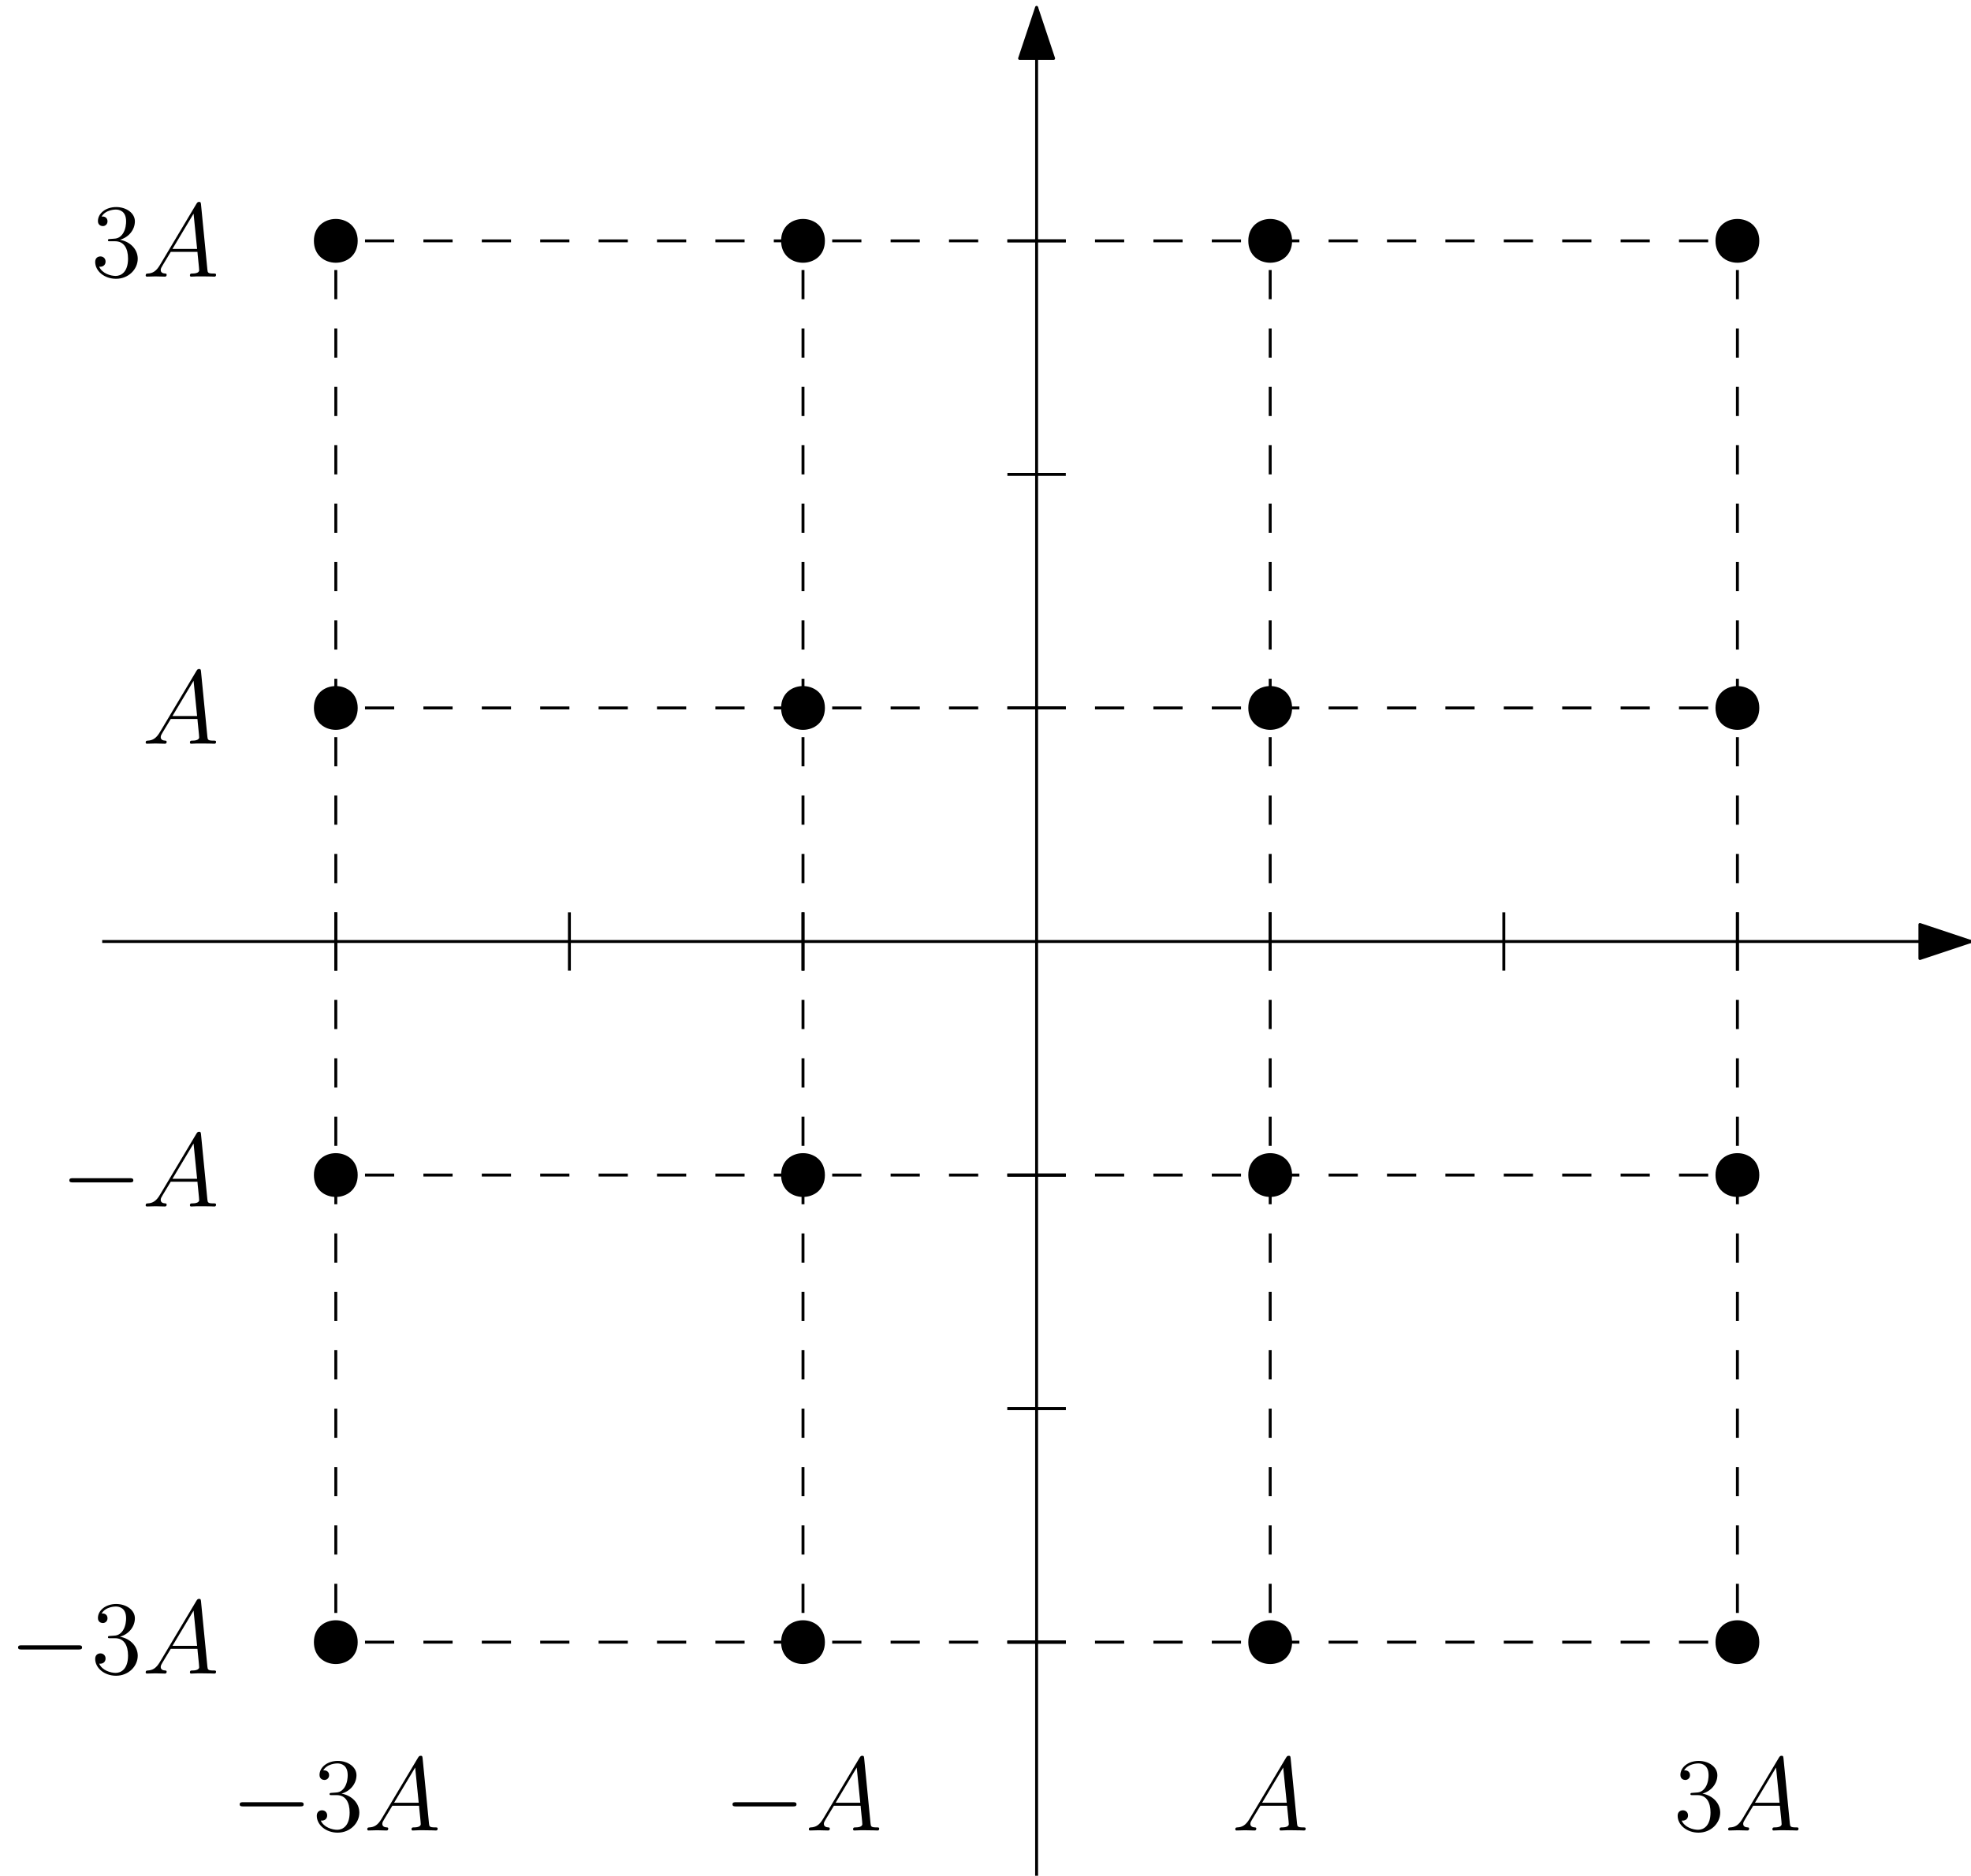
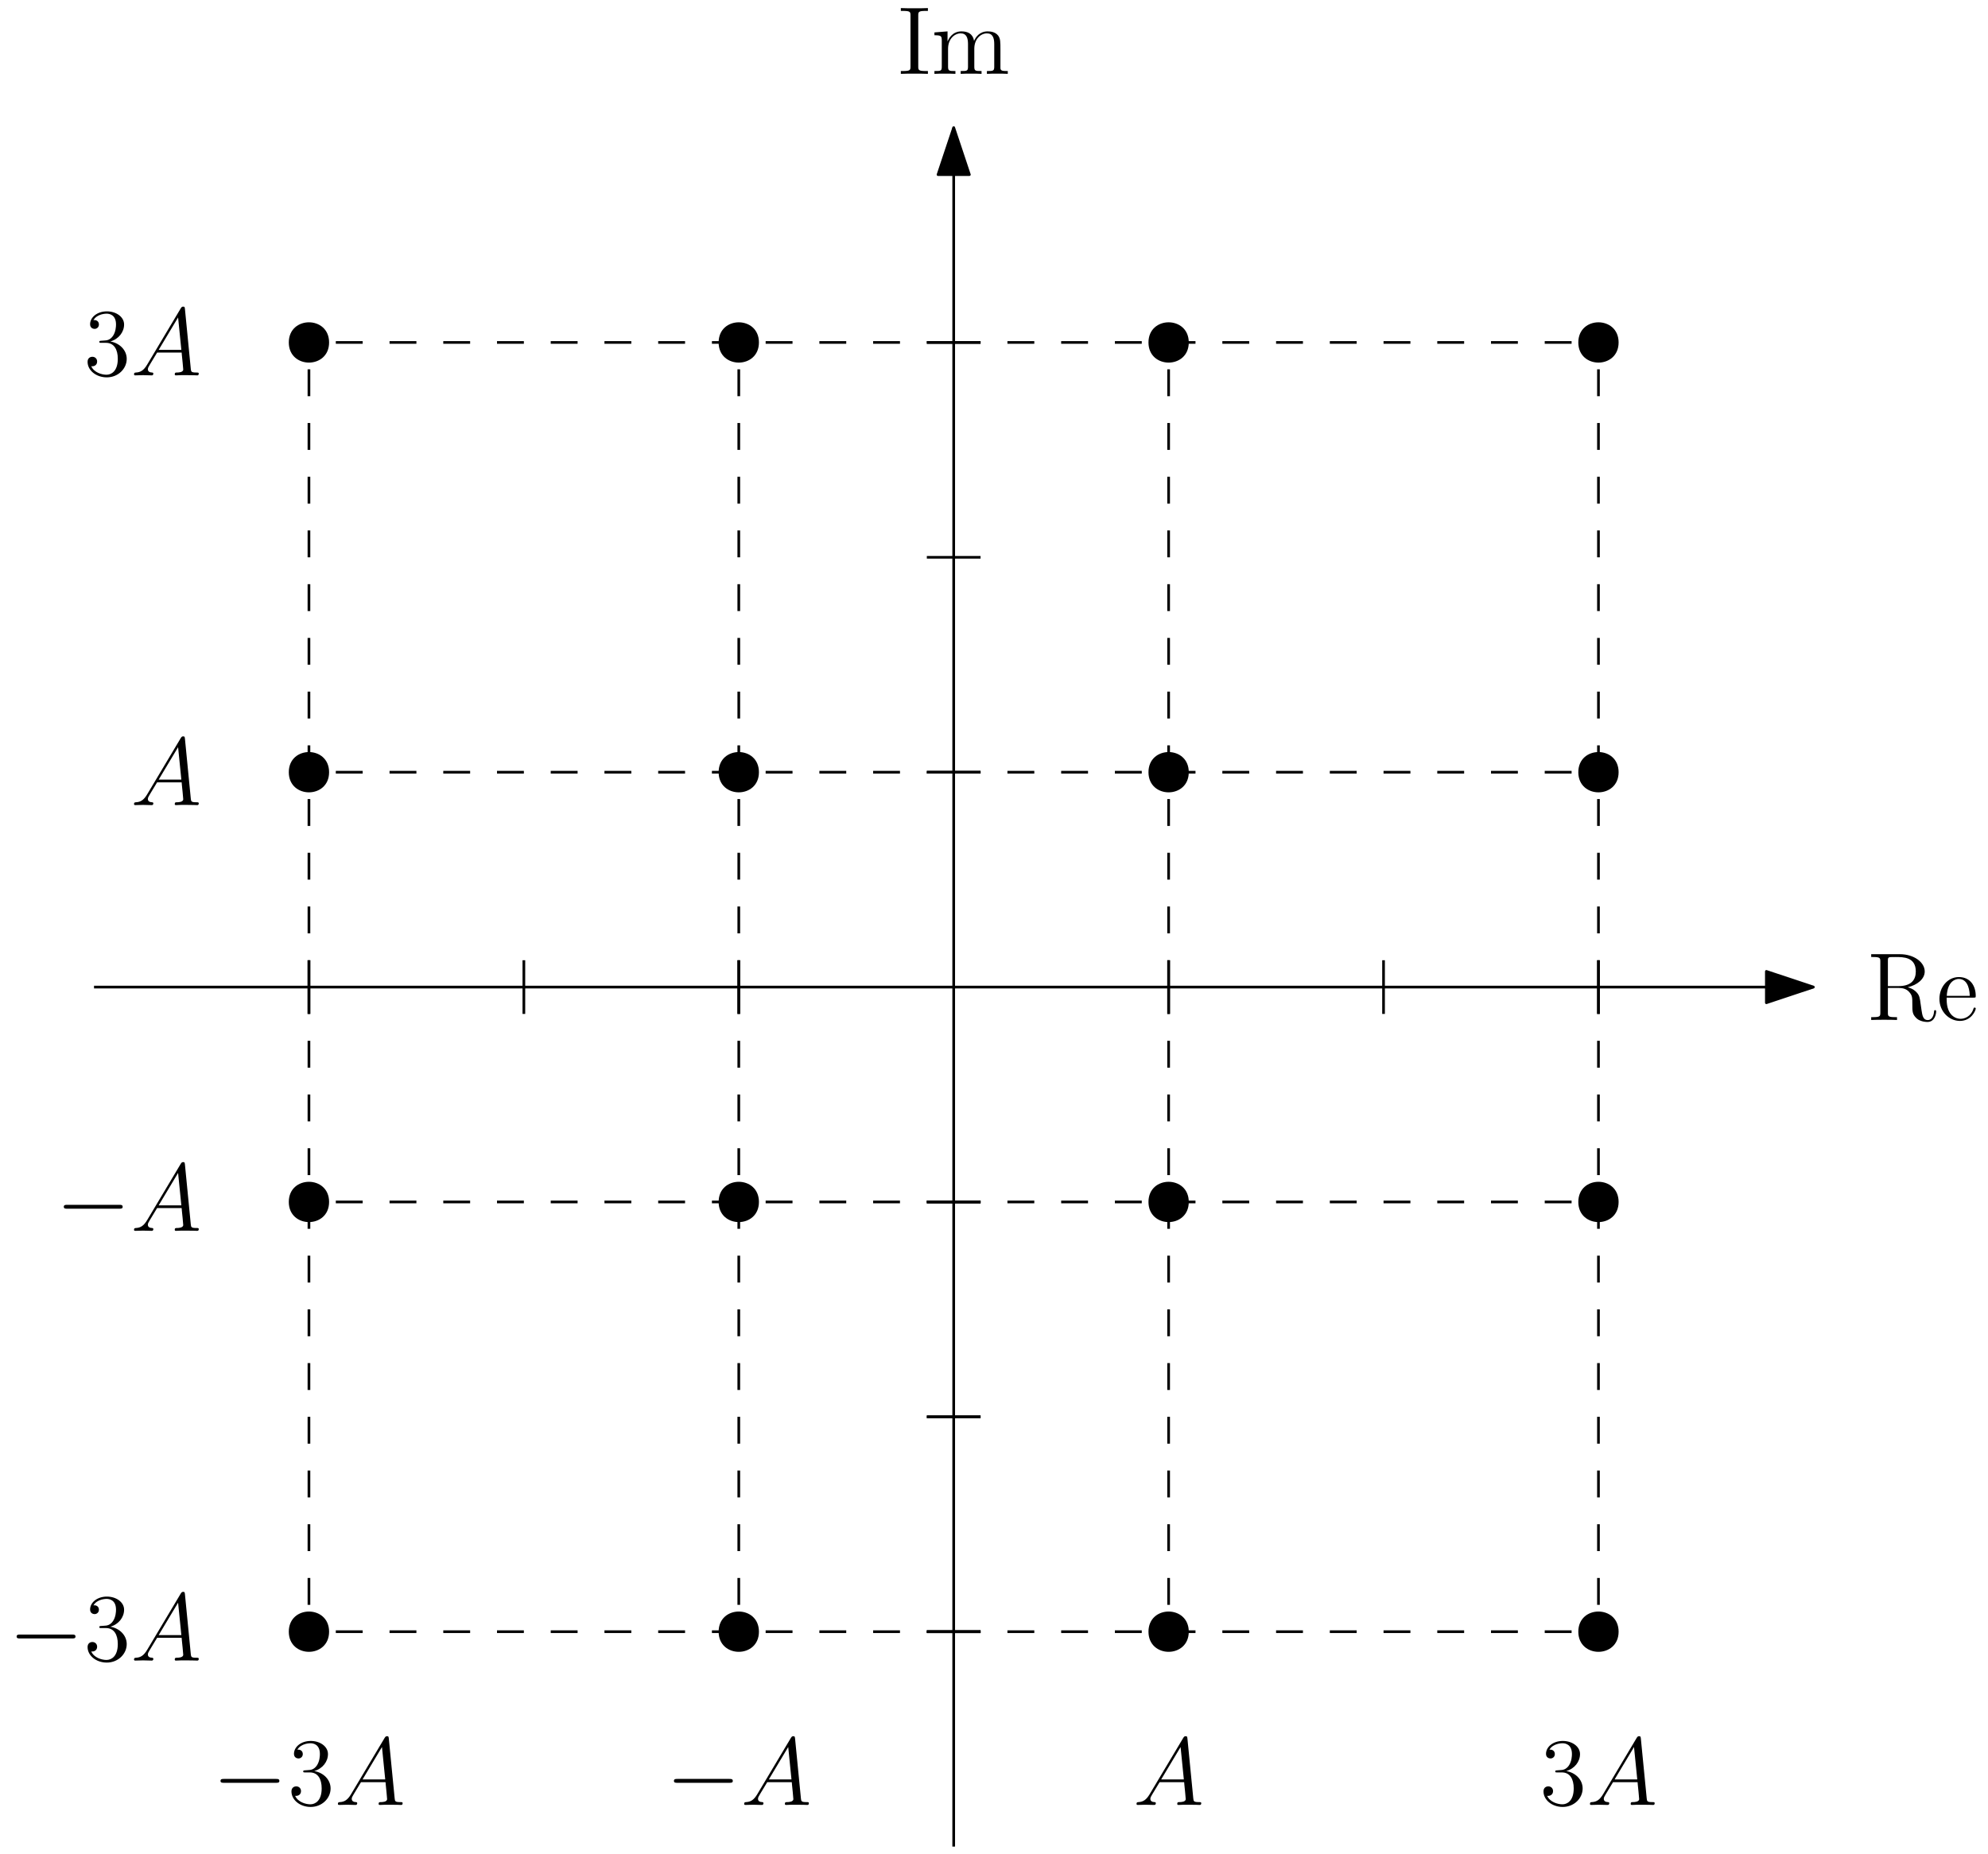
- <svg xmlns="http://www.w3.org/2000/svg" xmlns:xlink="http://www.w3.org/1999/xlink" width="270" height="257" viewBox="0 0 270 257">
+ <svg xmlns="http://www.w3.org/2000/svg" xmlns:xlink="http://www.w3.org/1999/xlink" width="296" height="276" viewBox="0 0 296 276">
  <defs>
    <g>
      <g id="glyph-0-0">
</g>
      <g id="glyph-0-1">
        <path d="M 9.453 -3.297 C 9.703 -3.297 9.953 -3.297 9.953 -3.578 C 9.953 -3.875 9.703 -3.875 9.453 -3.875 L 1.688 -3.875 C 1.453 -3.875 1.188 -3.875 1.188 -3.578 C 1.188 -3.297 1.453 -3.297 1.688 -3.297 Z M 9.453 -3.297 " />
      </g>
      <g id="glyph-1-0">
</g>
      <g id="glyph-1-1">
        <path d="M 2.641 -5.156 C 2.391 -5.141 2.344 -5.125 2.344 -4.984 C 2.344 -4.844 2.406 -4.844 2.672 -4.844 L 3.328 -4.844 C 4.547 -4.844 5.094 -3.844 5.094 -2.469 C 5.094 -0.594 4.109 -0.094 3.406 -0.094 C 2.719 -0.094 1.547 -0.422 1.141 -1.359 C 1.594 -1.297 2.016 -1.547 2.016 -2.062 C 2.016 -2.484 1.703 -2.766 1.312 -2.766 C 0.969 -2.766 0.594 -2.562 0.594 -2.016 C 0.594 -0.75 1.859 0.297 3.453 0.297 C 5.156 0.297 6.422 -1 6.422 -2.453 C 6.422 -3.766 5.359 -4.812 3.984 -5.047 C 5.234 -5.406 6.031 -6.453 6.031 -7.578 C 6.031 -8.703 4.859 -9.531 3.469 -9.531 C 2.031 -9.531 0.969 -8.656 0.969 -7.609 C 0.969 -7.047 1.422 -6.922 1.641 -6.922 C 1.938 -6.922 2.281 -7.141 2.281 -7.578 C 2.281 -8.031 1.938 -8.234 1.625 -8.234 C 1.531 -8.234 1.5 -8.234 1.469 -8.219 C 2.016 -9.188 3.359 -9.188 3.422 -9.188 C 3.906 -9.188 4.828 -8.984 4.828 -7.578 C 4.828 -7.297 4.797 -6.5 4.375 -5.875 C 3.938 -5.25 3.453 -5.203 3.062 -5.188 Z M 2.641 -5.156 " />
      </g>
      <g id="glyph-2-0">
</g>
      <g id="glyph-2-1">
        <path d="M 2.438 -1.594 C 1.938 -0.75 1.453 -0.453 0.766 -0.422 C 0.609 -0.406 0.484 -0.406 0.484 -0.141 C 0.484 -0.062 0.562 0 0.656 0 C 0.922 0 1.562 -0.031 1.828 -0.031 C 2.234 -0.031 2.703 0 3.094 0 C 3.188 0 3.359 0 3.359 -0.266 C 3.359 -0.406 3.234 -0.422 3.156 -0.422 C 2.828 -0.438 2.547 -0.562 2.547 -0.906 C 2.547 -1.109 2.641 -1.266 2.828 -1.578 L 3.922 -3.391 L 7.578 -3.391 C 7.594 -3.25 7.594 -3.141 7.609 -3.016 C 7.641 -2.641 7.812 -1.141 7.812 -0.875 C 7.812 -0.438 7.078 -0.422 6.859 -0.422 C 6.703 -0.422 6.547 -0.422 6.547 -0.156 C 6.547 0 6.672 0 6.75 0 C 7 0 7.281 -0.031 7.531 -0.031 L 8.344 -0.031 C 9.219 -0.031 9.859 0 9.875 0 C 9.969 0 10.125 0 10.125 -0.266 C 10.125 -0.422 10 -0.422 9.781 -0.422 C 9 -0.422 8.984 -0.547 8.938 -0.969 L 8.062 -9.922 C 8.031 -10.219 7.969 -10.234 7.812 -10.234 C 7.672 -10.234 7.594 -10.219 7.453 -10 Z M 4.156 -3.797 L 7.047 -8.625 L 7.531 -3.797 Z M 4.156 -3.797 " />
      </g>
      <g id="glyph-3-0">
</g>
      <g id="glyph-3-1">
        <path d="M 2.438 -1.594 C 1.938 -0.75 1.453 -0.453 0.766 -0.422 C 0.609 -0.406 0.484 -0.406 0.484 -0.141 C 0.484 -0.062 0.562 0 0.656 0 C 0.922 0 1.562 -0.031 1.828 -0.031 C 2.234 -0.031 2.703 0 3.094 0 C 3.188 0 3.359 0 3.359 -0.266 C 3.359 -0.406 3.234 -0.422 3.156 -0.422 C 2.828 -0.438 2.547 -0.562 2.547 -0.906 C 2.547 -1.109 2.641 -1.266 2.828 -1.578 L 3.922 -3.391 L 7.578 -3.391 C 7.594 -3.25 7.594 -3.141 7.609 -3.016 C 7.641 -2.641 7.812 -1.141 7.812 -0.875 C 7.812 -0.438 7.078 -0.422 6.859 -0.422 C 6.703 -0.422 6.547 -0.422 6.547 -0.156 C 6.547 0 6.672 0 6.75 0 C 7 0 7.281 -0.031 7.531 -0.031 L 8.344 -0.031 C 9.219 -0.031 9.859 0 9.875 0 C 9.969 0 10.125 0 10.125 -0.266 C 10.125 -0.422 10 -0.422 9.781 -0.422 C 9 -0.422 8.984 -0.547 8.938 -0.969 L 8.062 -9.922 C 8.031 -10.219 7.969 -10.234 7.812 -10.234 C 7.672 -10.234 7.594 -10.219 7.453 -10 Z M 4.156 -3.797 L 7.047 -8.625 L 7.531 -3.797 Z M 4.156 -3.797 " />
      </g>
      <g id="glyph-4-0">
</g>
      <g id="glyph-4-1">
        <path d="M 2.438 -1.594 C 1.938 -0.75 1.453 -0.453 0.766 -0.422 C 0.609 -0.406 0.484 -0.406 0.484 -0.141 C 0.484 -0.062 0.562 0 0.656 0 C 0.922 0 1.562 -0.031 1.828 -0.031 C 2.234 -0.031 2.703 0 3.094 0 C 3.188 0 3.359 0 3.359 -0.266 C 3.359 -0.406 3.234 -0.422 3.156 -0.422 C 2.828 -0.438 2.547 -0.562 2.547 -0.906 C 2.547 -1.109 2.641 -1.266 2.828 -1.578 L 3.922 -3.391 L 7.578 -3.391 C 7.594 -3.25 7.594 -3.141 7.609 -3.016 C 7.641 -2.641 7.812 -1.141 7.812 -0.875 C 7.812 -0.438 7.078 -0.422 6.859 -0.422 C 6.703 -0.422 6.547 -0.422 6.547 -0.156 C 6.547 0 6.672 0 6.75 0 C 7 0 7.281 -0.031 7.531 -0.031 L 8.344 -0.031 C 9.219 -0.031 9.859 0 9.875 0 C 9.969 0 10.125 0 10.125 -0.266 C 10.125 -0.422 10 -0.422 9.781 -0.422 C 9 -0.422 8.984 -0.547 8.938 -0.969 L 8.062 -9.922 C 8.031 -10.219 7.969 -10.234 7.812 -10.234 C 7.672 -10.234 7.594 -10.219 7.453 -10 Z M 4.156 -3.797 L 7.047 -8.625 L 7.531 -3.797 Z M 4.156 -3.797 " />
      </g>
      <g id="glyph-5-0">
</g>
      <g id="glyph-5-1">
        <path d="M 2.641 -5.156 C 2.391 -5.141 2.344 -5.125 2.344 -4.984 C 2.344 -4.844 2.406 -4.844 2.672 -4.844 L 3.328 -4.844 C 4.547 -4.844 5.094 -3.844 5.094 -2.469 C 5.094 -0.594 4.109 -0.094 3.406 -0.094 C 2.719 -0.094 1.547 -0.422 1.141 -1.359 C 1.594 -1.297 2.016 -1.547 2.016 -2.062 C 2.016 -2.484 1.703 -2.766 1.312 -2.766 C 0.969 -2.766 0.594 -2.562 0.594 -2.016 C 0.594 -0.75 1.859 0.297 3.453 0.297 C 5.156 0.297 6.422 -1 6.422 -2.453 C 6.422 -3.766 5.359 -4.812 3.984 -5.047 C 5.234 -5.406 6.031 -6.453 6.031 -7.578 C 6.031 -8.703 4.859 -9.531 3.469 -9.531 C 2.031 -9.531 0.969 -8.656 0.969 -7.609 C 0.969 -7.047 1.422 -6.922 1.641 -6.922 C 1.938 -6.922 2.281 -7.141 2.281 -7.578 C 2.281 -8.031 1.938 -8.234 1.625 -8.234 C 1.531 -8.234 1.5 -8.234 1.469 -8.219 C 2.016 -9.188 3.359 -9.188 3.422 -9.188 C 3.906 -9.188 4.828 -8.984 4.828 -7.578 C 4.828 -7.297 4.797 -6.5 4.375 -5.875 C 3.938 -5.25 3.453 -5.203 3.062 -5.188 Z M 2.641 -5.156 " />
      </g>
+       <g id="glyph-5-2">
+         <path d="M 6.047 -4.875 C 7.469 -5.203 8.578 -6.109 8.578 -7.219 C 8.578 -8.609 6.953 -9.797 4.891 -9.797 L 0.609 -9.797 L 0.609 -9.375 L 0.891 -9.375 C 1.922 -9.375 1.969 -9.234 1.969 -8.703 L 1.969 -1.094 C 1.969 -0.562 1.922 -0.422 0.891 -0.422 L 0.609 -0.422 L 0.609 0 C 0.938 -0.031 2.109 -0.031 2.531 -0.031 C 2.938 -0.031 4.125 -0.031 4.453 0 L 4.453 -0.422 L 4.172 -0.422 C 3.141 -0.422 3.094 -0.562 3.094 -1.094 L 3.094 -4.766 L 4.766 -4.766 C 5.328 -4.766 5.859 -4.609 6.234 -4.203 C 6.734 -3.656 6.734 -3.359 6.734 -2.359 C 6.734 -1.234 6.734 -0.859 7.359 -0.25 C 7.578 -0.031 8.172 0.297 8.984 0.297 C 10.094 0.297 10.281 -0.953 10.281 -1.25 C 10.281 -1.328 10.281 -1.469 10.125 -1.469 C 9.984 -1.469 9.984 -1.375 9.969 -1.234 C 9.891 -0.375 9.484 0.016 9.016 0.016 C 8.359 0.016 8.219 -0.656 8.109 -1.422 C 8.094 -1.516 8 -2.141 7.953 -2.5 C 7.859 -3.219 7.797 -3.672 7.375 -4.109 C 7.219 -4.281 6.844 -4.656 6.047 -4.875 Z M 4.703 -5.047 L 3.094 -5.047 L 3.094 -8.812 C 3.094 -9.141 3.094 -9.312 3.406 -9.359 C 3.531 -9.375 3.953 -9.375 4.25 -9.375 C 5.406 -9.375 7.25 -9.375 7.25 -7.219 C 7.25 -5.969 6.562 -5.047 4.703 -5.047 Z M 4.703 -5.047 " />
+       </g>
+       <g id="glyph-5-3">
+         <path d="M 5.5 -3.328 C 5.812 -3.328 5.844 -3.328 5.844 -3.594 C 5.844 -5.047 5.062 -6.391 3.328 -6.391 C 1.688 -6.391 0.438 -4.922 0.438 -3.141 C 0.438 -1.25 1.891 0.141 3.484 0.141 C 5.188 0.141 5.844 -1.406 5.844 -1.703 C 5.844 -1.797 5.766 -1.844 5.688 -1.844 C 5.562 -1.844 5.531 -1.781 5.516 -1.703 C 5.141 -0.5 4.172 -0.172 3.578 -0.172 C 2.969 -0.172 1.516 -0.578 1.516 -3.062 L 1.516 -3.328 Z M 1.531 -3.594 C 1.656 -5.859 2.906 -6.109 3.312 -6.109 C 4.844 -6.109 4.938 -4.094 4.953 -3.594 Z M 1.531 -3.594 " />
+       </g>
+       <g id="glyph-5-4">
+         <path d="M 3.109 -8.703 C 3.109 -9.234 3.156 -9.375 4.234 -9.375 L 4.547 -9.375 L 4.547 -9.797 C 4.203 -9.766 2.969 -9.766 2.531 -9.766 C 2.109 -9.766 0.859 -9.766 0.516 -9.797 L 0.516 -9.375 L 0.828 -9.375 C 1.906 -9.375 1.953 -9.234 1.953 -8.703 L 1.953 -1.094 C 1.953 -0.562 1.906 -0.422 0.828 -0.422 L 0.516 -0.422 L 0.516 0 C 0.859 -0.031 2.094 -0.031 2.531 -0.031 C 2.953 -0.031 4.203 -0.031 4.547 0 L 4.547 -0.422 L 4.234 -0.422 C 3.156 -0.422 3.109 -0.562 3.109 -1.094 Z M 3.109 -8.703 " />
+       </g>
+       <g id="glyph-5-5">
+         <path d="M 10.281 -3.484 C 10.281 -4.812 10.281 -5.219 9.953 -5.688 C 9.531 -6.234 8.859 -6.328 8.375 -6.328 C 7.188 -6.328 6.578 -5.469 6.359 -4.906 C 6.156 -6.016 5.375 -6.328 4.469 -6.328 C 3.078 -6.328 2.531 -5.141 2.422 -4.844 L 2.406 -4.844 L 2.406 -6.328 L 0.453 -6.172 L 0.453 -5.75 C 1.438 -5.75 1.547 -5.656 1.547 -4.953 L 1.547 -1.062 C 1.547 -0.422 1.391 -0.422 0.453 -0.422 L 0.453 0 C 0.828 -0.031 1.609 -0.031 2.016 -0.031 C 2.422 -0.031 3.203 -0.031 3.578 0 L 3.578 -0.422 C 2.656 -0.422 2.484 -0.422 2.484 -1.062 L 2.484 -3.734 C 2.484 -5.234 3.469 -6.031 4.359 -6.031 C 5.25 -6.031 5.453 -5.312 5.453 -4.438 L 5.453 -1.062 C 5.453 -0.422 5.297 -0.422 4.359 -0.422 L 4.359 0 C 4.734 -0.031 5.516 -0.031 5.906 -0.031 C 6.328 -0.031 7.094 -0.031 7.469 0 L 7.469 -0.422 C 6.562 -0.422 6.391 -0.422 6.391 -1.062 L 6.391 -3.734 C 6.391 -5.234 7.375 -6.031 8.266 -6.031 C 9.156 -6.031 9.359 -5.312 9.359 -4.438 L 9.359 -1.062 C 9.359 -0.422 9.188 -0.422 8.266 -0.422 L 8.266 0 C 8.641 -0.031 9.406 -0.031 9.812 -0.031 C 10.234 -0.031 11 -0.031 11.375 0 L 11.375 -0.422 C 10.656 -0.422 10.297 -0.422 10.281 -0.844 Z M 10.281 -3.484 " />
+       </g>
      <g id="glyph-6-0">
</g>
      <g id="glyph-6-1">
        <path d="M 2.438 -1.594 C 1.938 -0.75 1.453 -0.453 0.766 -0.422 C 0.609 -0.406 0.484 -0.406 0.484 -0.141 C 0.484 -0.062 0.562 0 0.656 0 C 0.922 0 1.562 -0.031 1.828 -0.031 C 2.234 -0.031 2.703 0 3.094 0 C 3.188 0 3.359 0 3.359 -0.266 C 3.359 -0.406 3.234 -0.422 3.156 -0.422 C 2.828 -0.438 2.547 -0.562 2.547 -0.906 C 2.547 -1.109 2.641 -1.266 2.828 -1.578 L 3.922 -3.391 L 7.578 -3.391 C 7.594 -3.25 7.594 -3.141 7.609 -3.016 C 7.641 -2.641 7.812 -1.141 7.812 -0.875 C 7.812 -0.438 7.078 -0.422 6.859 -0.422 C 6.703 -0.422 6.547 -0.422 6.547 -0.156 C 6.547 0 6.672 0 6.75 0 C 7 0 7.281 -0.031 7.531 -0.031 L 8.344 -0.031 C 9.219 -0.031 9.859 0 9.875 0 C 9.969 0 10.125 0 10.125 -0.266 C 10.125 -0.422 10 -0.422 9.781 -0.422 C 9 -0.422 8.984 -0.547 8.938 -0.969 L 8.062 -9.922 C 8.031 -10.219 7.969 -10.234 7.812 -10.234 C 7.672 -10.234 7.594 -10.219 7.453 -10 Z M 4.156 -3.797 L 7.047 -8.625 L 7.531 -3.797 Z M 4.156 -3.797 " />
      </g>
    </g>
  </defs>
-   <path fill="none" stroke-width="0.4" stroke-linecap="butt" stroke-linejoin="round" stroke="rgb(0%, 0%, 0%)" stroke-opacity="1" stroke-miterlimit="10" d="M 256 447.996 L 256 703.996 " transform="matrix(1, 0, 0, -1, -114, 705)" />
-   <path fill-rule="evenodd" fill="rgb(0%, 0%, 0%)" fill-opacity="1" stroke-width="0.4" stroke-linecap="butt" stroke-linejoin="round" stroke="rgb(0%, 0%, 0%)" stroke-opacity="1" stroke-miterlimit="10" d="M 256 703.996 L 253.668 696.996 L 258.332 696.996 Z M 256 703.996 " transform="matrix(1, 0, 0, -1, -114, 705)" />
-   <path fill="none" stroke-width="0.4" stroke-linecap="butt" stroke-linejoin="round" stroke="rgb(0%, 0%, 0%)" stroke-opacity="1" stroke-miterlimit="10" d="M 128 576 L 384 576 " transform="matrix(1, 0, 0, -1, -114, 705)" />
-   <path fill-rule="evenodd" fill="rgb(0%, 0%, 0%)" fill-opacity="1" stroke-width="0.4" stroke-linecap="butt" stroke-linejoin="round" stroke="rgb(0%, 0%, 0%)" stroke-opacity="1" stroke-miterlimit="10" d="M 384 576 L 377 578.332 L 377 573.668 Z M 384 576 " transform="matrix(1, 0, 0, -1, -114, 705)" />
-   <path fill-rule="evenodd" fill="rgb(0%, 0%, 0%)" fill-opacity="1" d="M 177 97 C 177 93 171 93 171 97 C 171 101 177 101 177 97 Z M 177 97 " />
-   <path fill-rule="evenodd" fill="rgb(0%, 0%, 0%)" fill-opacity="1" d="M 241 97 C 241 93 235 93 235 97 C 235 101 241 101 241 97 Z M 241 97 " />
-   <path fill-rule="evenodd" fill="rgb(0%, 0%, 0%)" fill-opacity="1" d="M 241 33 C 241 29 235 29 235 33 C 235 37 241 37 241 33 Z M 241 33 " />
-   <path fill-rule="evenodd" fill="rgb(0%, 0%, 0%)" fill-opacity="1" d="M 177 33 C 177 29 171 29 171 33 C 171 37 177 37 177 33 Z M 177 33 " />
-   <path fill-rule="evenodd" fill="rgb(0%, 0%, 0%)" fill-opacity="1" d="M 113 33 C 113 29 107 29 107 33 C 107 37 113 37 113 33 Z M 113 33 " />
-   <path fill-rule="evenodd" fill="rgb(0%, 0%, 0%)" fill-opacity="1" d="M 49 33 C 49 29 43 29 43 33 C 43 37 49 37 49 33 Z M 49 33 " />
-   <path fill-rule="evenodd" fill="rgb(0%, 0%, 0%)" fill-opacity="1" d="M 113 97 C 113 93 107 93 107 97 C 107 101 113 101 113 97 Z M 113 97 " />
-   <path fill-rule="evenodd" fill="rgb(0%, 0%, 0%)" fill-opacity="1" d="M 49 97 C 49 93 43 93 43 97 C 43 101 49 101 49 97 Z M 49 97 " />
-   <path fill="none" stroke-width="0.4" stroke-linecap="butt" stroke-linejoin="round" stroke="rgb(0%, 0%, 0%)" stroke-opacity="1" stroke-miterlimit="10" d="M 252 672 L 260 672 " transform="matrix(1, 0, 0, -1, -114, 705)" />
-   <path fill="none" stroke-width="0.4" stroke-linecap="butt" stroke-linejoin="round" stroke="rgb(0%, 0%, 0%)" stroke-opacity="1" stroke-miterlimit="10" d="M 252 640 L 260 640 " transform="matrix(1, 0, 0, -1, -114, 705)" />
-   <path fill="none" stroke-width="0.4" stroke-linecap="butt" stroke-linejoin="round" stroke="rgb(0%, 0%, 0%)" stroke-opacity="1" stroke-miterlimit="10" d="M 252 608 L 260 608 " transform="matrix(1, 0, 0, -1, -114, 705)" />
-   <path fill="none" stroke-width="0.4" stroke-linecap="butt" stroke-linejoin="round" stroke="rgb(0%, 0%, 0%)" stroke-opacity="1" stroke-miterlimit="10" d="M 252 544 L 260 544 " transform="matrix(1, 0, 0, -1, -114, 705)" />
-   <path fill="none" stroke-width="0.4" stroke-linecap="butt" stroke-linejoin="round" stroke="rgb(0%, 0%, 0%)" stroke-opacity="1" stroke-miterlimit="10" d="M 252 512 L 260 512 " transform="matrix(1, 0, 0, -1, -114, 705)" />
-   <path fill="none" stroke-width="0.4" stroke-linecap="butt" stroke-linejoin="round" stroke="rgb(0%, 0%, 0%)" stroke-opacity="1" stroke-miterlimit="10" d="M 252 480 L 260 480 " transform="matrix(1, 0, 0, -1, -114, 705)" />
-   <path fill="none" stroke-width="0.4" stroke-linecap="butt" stroke-linejoin="round" stroke="rgb(0%, 0%, 0%)" stroke-opacity="1" stroke-miterlimit="10" d="M 288 580 L 288 572 " transform="matrix(1, 0, 0, -1, -114, 705)" />
-   <path fill="none" stroke-width="0.4" stroke-linecap="butt" stroke-linejoin="round" stroke="rgb(0%, 0%, 0%)" stroke-opacity="1" stroke-miterlimit="10" d="M 320 580 L 320 572 " transform="matrix(1, 0, 0, -1, -114, 705)" />
-   <path fill="none" stroke-width="0.4" stroke-linecap="butt" stroke-linejoin="round" stroke="rgb(0%, 0%, 0%)" stroke-opacity="1" stroke-miterlimit="10" d="M 352 580 L 352 572 " transform="matrix(1, 0, 0, -1, -114, 705)" />
-   <path fill="none" stroke-width="0.4" stroke-linecap="butt" stroke-linejoin="round" stroke="rgb(0%, 0%, 0%)" stroke-opacity="1" stroke-miterlimit="10" d="M 224 580 L 224 572 " transform="matrix(1, 0, 0, -1, -114, 705)" />
-   <path fill="none" stroke-width="0.4" stroke-linecap="butt" stroke-linejoin="round" stroke="rgb(0%, 0%, 0%)" stroke-opacity="1" stroke-miterlimit="10" d="M 192 580 L 192 572 " transform="matrix(1, 0, 0, -1, -114, 705)" />
-   <path fill="none" stroke-width="0.4" stroke-linecap="butt" stroke-linejoin="round" stroke="rgb(0%, 0%, 0%)" stroke-opacity="1" stroke-miterlimit="10" d="M 160 580 L 160 572 " transform="matrix(1, 0, 0, -1, -114, 705)" />
-   <path fill-rule="evenodd" fill="rgb(0%, 0%, 0%)" fill-opacity="1" d="M 177 225 C 177 221 171 221 171 225 C 171 229 177 229 177 225 Z M 177 225 " />
-   <path fill-rule="evenodd" fill="rgb(0%, 0%, 0%)" fill-opacity="1" d="M 241 225 C 241 221 235 221 235 225 C 235 229 241 229 241 225 Z M 241 225 " />
-   <path fill-rule="evenodd" fill="rgb(0%, 0%, 0%)" fill-opacity="1" d="M 241 161 C 241 157 235 157 235 161 C 235 165 241 165 241 161 Z M 241 161 " />
-   <path fill-rule="evenodd" fill="rgb(0%, 0%, 0%)" fill-opacity="1" d="M 177 161 C 177 157 171 157 171 161 C 171 165 177 165 177 161 Z M 177 161 " />
-   <path fill-rule="evenodd" fill="rgb(0%, 0%, 0%)" fill-opacity="1" d="M 113 161 C 113 157 107 157 107 161 C 107 165 113 165 113 161 Z M 113 161 " />
-   <path fill-rule="evenodd" fill="rgb(0%, 0%, 0%)" fill-opacity="1" d="M 49 161 C 49 157 43 157 43 161 C 43 165 49 165 49 161 Z M 49 161 " />
-   <path fill-rule="evenodd" fill="rgb(0%, 0%, 0%)" fill-opacity="1" d="M 113 225 C 113 221 107 221 107 225 C 107 229 113 229 113 225 Z M 113 225 " />
-   <path fill-rule="evenodd" fill="rgb(0%, 0%, 0%)" fill-opacity="1" d="M 49 225 C 49 221 43 221 43 225 C 43 229 49 229 49 225 Z M 49 225 " />
-   <path fill="none" stroke-width="0.4" stroke-linecap="butt" stroke-linejoin="round" stroke="rgb(0%, 0%, 0%)" stroke-opacity="1" stroke-miterlimit="10" d="M 252 544 L 260 544 " transform="matrix(1, 0, 0, -1, -114, 705)" />
-   <path fill="none" stroke-width="0.4" stroke-linecap="butt" stroke-linejoin="round" stroke="rgb(0%, 0%, 0%)" stroke-opacity="1" stroke-miterlimit="10" d="M 252 512 L 260 512 " transform="matrix(1, 0, 0, -1, -114, 705)" />
-   <path fill="none" stroke-width="0.4" stroke-linecap="butt" stroke-linejoin="round" stroke="rgb(0%, 0%, 0%)" stroke-opacity="1" stroke-miterlimit="10" d="M 252 480 L 260 480 " transform="matrix(1, 0, 0, -1, -114, 705)" />
+   <path fill="none" stroke-width="0.4" stroke-linecap="butt" stroke-linejoin="round" stroke="rgb(0%, 0%, 0%)" stroke-opacity="1" stroke-miterlimit="10" d="M 256 447.996 L 256 703.996 " transform="matrix(1, 0, 0, -1, -114, 723)" />
+   <path fill-rule="evenodd" fill="rgb(0%, 0%, 0%)" fill-opacity="1" stroke-width="0.4" stroke-linecap="butt" stroke-linejoin="round" stroke="rgb(0%, 0%, 0%)" stroke-opacity="1" stroke-miterlimit="10" d="M 256 703.996 L 253.668 696.996 L 258.332 696.996 Z M 256 703.996 " transform="matrix(1, 0, 0, -1, -114, 723)" />
+   <path fill="none" stroke-width="0.4" stroke-linecap="butt" stroke-linejoin="round" stroke="rgb(0%, 0%, 0%)" stroke-opacity="1" stroke-miterlimit="10" d="M 128 576 L 384 576 " transform="matrix(1, 0, 0, -1, -114, 723)" />
+   <path fill-rule="evenodd" fill="rgb(0%, 0%, 0%)" fill-opacity="1" stroke-width="0.4" stroke-linecap="butt" stroke-linejoin="round" stroke="rgb(0%, 0%, 0%)" stroke-opacity="1" stroke-miterlimit="10" d="M 384 576 L 377 578.332 L 377 573.668 Z M 384 576 " transform="matrix(1, 0, 0, -1, -114, 723)" />
+   <path fill-rule="evenodd" fill="rgb(0%, 0%, 0%)" fill-opacity="1" d="M 177 115 C 177 111 171 111 171 115 C 171 119 177 119 177 115 Z M 177 115 " />
+   <path fill-rule="evenodd" fill="rgb(0%, 0%, 0%)" fill-opacity="1" d="M 241 115 C 241 111 235 111 235 115 C 235 119 241 119 241 115 Z M 241 115 " />
+   <path fill-rule="evenodd" fill="rgb(0%, 0%, 0%)" fill-opacity="1" d="M 241 51 C 241 47 235 47 235 51 C 235 55 241 55 241 51 Z M 241 51 " />
+   <path fill-rule="evenodd" fill="rgb(0%, 0%, 0%)" fill-opacity="1" d="M 177 51 C 177 47 171 47 171 51 C 171 55 177 55 177 51 Z M 177 51 " />
+   <path fill-rule="evenodd" fill="rgb(0%, 0%, 0%)" fill-opacity="1" d="M 113 51 C 113 47 107 47 107 51 C 107 55 113 55 113 51 Z M 113 51 " />
+   <path fill-rule="evenodd" fill="rgb(0%, 0%, 0%)" fill-opacity="1" d="M 49 51 C 49 47 43 47 43 51 C 43 55 49 55 49 51 Z M 49 51 " />
+   <path fill-rule="evenodd" fill="rgb(0%, 0%, 0%)" fill-opacity="1" d="M 113 115 C 113 111 107 111 107 115 C 107 119 113 119 113 115 Z M 113 115 " />
+   <path fill-rule="evenodd" fill="rgb(0%, 0%, 0%)" fill-opacity="1" d="M 49 115 C 49 111 43 111 43 115 C 43 119 49 119 49 115 Z M 49 115 " />
+   <path fill="none" stroke-width="0.4" stroke-linecap="butt" stroke-linejoin="round" stroke="rgb(0%, 0%, 0%)" stroke-opacity="1" stroke-miterlimit="10" d="M 252 672 L 260 672 " transform="matrix(1, 0, 0, -1, -114, 723)" />
+   <path fill="none" stroke-width="0.4" stroke-linecap="butt" stroke-linejoin="round" stroke="rgb(0%, 0%, 0%)" stroke-opacity="1" stroke-miterlimit="10" d="M 252 640 L 260 640 " transform="matrix(1, 0, 0, -1, -114, 723)" />
+   <path fill="none" stroke-width="0.4" stroke-linecap="butt" stroke-linejoin="round" stroke="rgb(0%, 0%, 0%)" stroke-opacity="1" stroke-miterlimit="10" d="M 252 608 L 260 608 " transform="matrix(1, 0, 0, -1, -114, 723)" />
+   <path fill="none" stroke-width="0.4" stroke-linecap="butt" stroke-linejoin="round" stroke="rgb(0%, 0%, 0%)" stroke-opacity="1" stroke-miterlimit="10" d="M 252 544 L 260 544 " transform="matrix(1, 0, 0, -1, -114, 723)" />
+   <path fill="none" stroke-width="0.4" stroke-linecap="butt" stroke-linejoin="round" stroke="rgb(0%, 0%, 0%)" stroke-opacity="1" stroke-miterlimit="10" d="M 252 512 L 260 512 " transform="matrix(1, 0, 0, -1, -114, 723)" />
+   <path fill="none" stroke-width="0.4" stroke-linecap="butt" stroke-linejoin="round" stroke="rgb(0%, 0%, 0%)" stroke-opacity="1" stroke-miterlimit="10" d="M 252 480 L 260 480 " transform="matrix(1, 0, 0, -1, -114, 723)" />
+   <path fill="none" stroke-width="0.4" stroke-linecap="butt" stroke-linejoin="round" stroke="rgb(0%, 0%, 0%)" stroke-opacity="1" stroke-miterlimit="10" d="M 288 580 L 288 572 " transform="matrix(1, 0, 0, -1, -114, 723)" />
+   <path fill="none" stroke-width="0.4" stroke-linecap="butt" stroke-linejoin="round" stroke="rgb(0%, 0%, 0%)" stroke-opacity="1" stroke-miterlimit="10" d="M 320 580 L 320 572 " transform="matrix(1, 0, 0, -1, -114, 723)" />
+   <path fill="none" stroke-width="0.4" stroke-linecap="butt" stroke-linejoin="round" stroke="rgb(0%, 0%, 0%)" stroke-opacity="1" stroke-miterlimit="10" d="M 352 580 L 352 572 " transform="matrix(1, 0, 0, -1, -114, 723)" />
+   <path fill="none" stroke-width="0.4" stroke-linecap="butt" stroke-linejoin="round" stroke="rgb(0%, 0%, 0%)" stroke-opacity="1" stroke-miterlimit="10" d="M 224 580 L 224 572 " transform="matrix(1, 0, 0, -1, -114, 723)" />
+   <path fill="none" stroke-width="0.4" stroke-linecap="butt" stroke-linejoin="round" stroke="rgb(0%, 0%, 0%)" stroke-opacity="1" stroke-miterlimit="10" d="M 192 580 L 192 572 " transform="matrix(1, 0, 0, -1, -114, 723)" />
+   <path fill="none" stroke-width="0.4" stroke-linecap="butt" stroke-linejoin="round" stroke="rgb(0%, 0%, 0%)" stroke-opacity="1" stroke-miterlimit="10" d="M 160 580 L 160 572 " transform="matrix(1, 0, 0, -1, -114, 723)" />
+   <path fill-rule="evenodd" fill="rgb(0%, 0%, 0%)" fill-opacity="1" d="M 177 243 C 177 239 171 239 171 243 C 171 247 177 247 177 243 Z M 177 243 " />
+   <path fill-rule="evenodd" fill="rgb(0%, 0%, 0%)" fill-opacity="1" d="M 241 243 C 241 239 235 239 235 243 C 235 247 241 247 241 243 Z M 241 243 " />
+   <path fill-rule="evenodd" fill="rgb(0%, 0%, 0%)" fill-opacity="1" d="M 241 179 C 241 175 235 175 235 179 C 235 183 241 183 241 179 Z M 241 179 " />
+   <path fill-rule="evenodd" fill="rgb(0%, 0%, 0%)" fill-opacity="1" d="M 177 179 C 177 175 171 175 171 179 C 171 183 177 183 177 179 Z M 177 179 " />
+   <path fill-rule="evenodd" fill="rgb(0%, 0%, 0%)" fill-opacity="1" d="M 113 179 C 113 175 107 175 107 179 C 107 183 113 183 113 179 Z M 113 179 " />
+   <path fill-rule="evenodd" fill="rgb(0%, 0%, 0%)" fill-opacity="1" d="M 49 179 C 49 175 43 175 43 179 C 43 183 49 183 49 179 Z M 49 179 " />
+   <path fill-rule="evenodd" fill="rgb(0%, 0%, 0%)" fill-opacity="1" d="M 113 243 C 113 239 107 239 107 243 C 107 247 113 247 113 243 Z M 113 243 " />
+   <path fill-rule="evenodd" fill="rgb(0%, 0%, 0%)" fill-opacity="1" d="M 49 243 C 49 239 43 239 43 243 C 43 247 49 247 49 243 Z M 49 243 " />
+   <path fill="none" stroke-width="0.4" stroke-linecap="butt" stroke-linejoin="round" stroke="rgb(0%, 0%, 0%)" stroke-opacity="1" stroke-miterlimit="10" d="M 252 544 L 260 544 " transform="matrix(1, 0, 0, -1, -114, 723)" />
+   <path fill="none" stroke-width="0.4" stroke-linecap="butt" stroke-linejoin="round" stroke="rgb(0%, 0%, 0%)" stroke-opacity="1" stroke-miterlimit="10" d="M 252 512 L 260 512 " transform="matrix(1, 0, 0, -1, -114, 723)" />
+   <path fill="none" stroke-width="0.4" stroke-linecap="butt" stroke-linejoin="round" stroke="rgb(0%, 0%, 0%)" stroke-opacity="1" stroke-miterlimit="10" d="M 252 480 L 260 480 " transform="matrix(1, 0, 0, -1, -114, 723)" />
  <g fill="rgb(0%, 0%, 0%)" fill-opacity="1">
-     <use xlink:href="#glyph-0-1" x="31.644" y="250.803" />
+     <use xlink:href="#glyph-0-1" x="31.644" y="268.803" />
  </g>
  <g fill="rgb(0%, 0%, 0%)" fill-opacity="1">
-     <use xlink:href="#glyph-1-1" x="42.802" y="250.803" />
+     <use xlink:href="#glyph-1-1" x="42.802" y="268.803" />
  </g>
  <g fill="rgb(0%, 0%, 0%)" fill-opacity="1">
-     <use xlink:href="#glyph-2-1" x="49.826" y="250.803" />
+     <use xlink:href="#glyph-2-1" x="49.826" y="268.803" />
  </g>
  <g fill="rgb(0%, 0%, 0%)" fill-opacity="1">
-     <use xlink:href="#glyph-0-1" x="99.156" y="250.803" />
+     <use xlink:href="#glyph-0-1" x="99.156" y="268.803" />
  </g>
  <g fill="rgb(0%, 0%, 0%)" fill-opacity="1">
-     <use xlink:href="#glyph-3-1" x="110.314" y="250.803" />
+     <use xlink:href="#glyph-3-1" x="110.314" y="268.803" />
  </g>
  <g fill="rgb(0%, 0%, 0%)" fill-opacity="1">
-     <use xlink:href="#glyph-4-1" x="168.735" y="250.803" />
+     <use xlink:href="#glyph-4-1" x="168.735" y="268.803" />
  </g>
  <g fill="rgb(0%, 0%, 0%)" fill-opacity="1">
-     <use xlink:href="#glyph-5-1" x="229.223" y="250.803" />
+     <use xlink:href="#glyph-5-1" x="229.223" y="268.803" />
  </g>
  <g fill="rgb(0%, 0%, 0%)" fill-opacity="1">
-     <use xlink:href="#glyph-6-1" x="236.247" y="250.803" />
+     <use xlink:href="#glyph-6-1" x="236.247" y="268.803" />
  </g>
  <g fill="rgb(0%, 0%, 0%)" fill-opacity="1">
-     <use xlink:href="#glyph-0-1" x="1.288" y="229.304" />
+     <use xlink:href="#glyph-0-1" x="1.288" y="247.304" />
  </g>
  <g fill="rgb(0%, 0%, 0%)" fill-opacity="1">
-     <use xlink:href="#glyph-1-1" x="12.446" y="229.304" />
+     <use xlink:href="#glyph-1-1" x="12.446" y="247.304" />
  </g>
  <g fill="rgb(0%, 0%, 0%)" fill-opacity="1">
-     <use xlink:href="#glyph-2-1" x="19.47" y="229.304" />
+     <use xlink:href="#glyph-2-1" x="19.47" y="247.304" />
  </g>
-   <path fill="none" stroke-width="0.4" stroke-linecap="butt" stroke-linejoin="round" stroke="rgb(0%, 0%, 0%)" stroke-opacity="1" stroke-dasharray="4" stroke-miterlimit="10" d="M 160 576 L 160 672 " transform="matrix(1, 0, 0, -1, -114, 705)" />
-   <path fill="none" stroke-width="0.4" stroke-linecap="butt" stroke-linejoin="round" stroke="rgb(0%, 0%, 0%)" stroke-opacity="1" stroke-dasharray="4" stroke-miterlimit="10" d="M 160 576 L 160 480 " transform="matrix(1, 0, 0, -1, -114, 705)" />
-   <path fill="none" stroke-width="0.4" stroke-linecap="butt" stroke-linejoin="round" stroke="rgb(0%, 0%, 0%)" stroke-opacity="1" stroke-dasharray="4" stroke-miterlimit="10" d="M 224 576 L 224 672 " transform="matrix(1, 0, 0, -1, -114, 705)" />
-   <path fill="none" stroke-width="0.4" stroke-linecap="butt" stroke-linejoin="round" stroke="rgb(0%, 0%, 0%)" stroke-opacity="1" stroke-dasharray="4" stroke-miterlimit="10" d="M 224 576 L 224 480 " transform="matrix(1, 0, 0, -1, -114, 705)" />
-   <path fill="none" stroke-width="0.4" stroke-linecap="butt" stroke-linejoin="round" stroke="rgb(0%, 0%, 0%)" stroke-opacity="1" stroke-dasharray="4" stroke-miterlimit="10" d="M 288 576 L 288 672 " transform="matrix(1, 0, 0, -1, -114, 705)" />
-   <path fill="none" stroke-width="0.4" stroke-linecap="butt" stroke-linejoin="round" stroke="rgb(0%, 0%, 0%)" stroke-opacity="1" stroke-dasharray="4" stroke-miterlimit="10" d="M 288 576 L 288 480 " transform="matrix(1, 0, 0, -1, -114, 705)" />
-   <path fill="none" stroke-width="0.4" stroke-linecap="butt" stroke-linejoin="round" stroke="rgb(0%, 0%, 0%)" stroke-opacity="1" stroke-dasharray="4" stroke-miterlimit="10" d="M 352 576 L 352 672 " transform="matrix(1, 0, 0, -1, -114, 705)" />
-   <path fill="none" stroke-width="0.4" stroke-linecap="butt" stroke-linejoin="round" stroke="rgb(0%, 0%, 0%)" stroke-opacity="1" stroke-dasharray="4" stroke-miterlimit="10" d="M 352 576 L 352 480 " transform="matrix(1, 0, 0, -1, -114, 705)" />
-   <path fill="none" stroke-width="0.4" stroke-linecap="butt" stroke-linejoin="round" stroke="rgb(0%, 0%, 0%)" stroke-opacity="1" stroke-dasharray="4" stroke-miterlimit="10" d="M 256 672 L 352 672 " transform="matrix(1, 0, 0, -1, -114, 705)" />
-   <path fill="none" stroke-width="0.4" stroke-linecap="butt" stroke-linejoin="round" stroke="rgb(0%, 0%, 0%)" stroke-opacity="1" stroke-dasharray="4" stroke-miterlimit="10" d="M 256 672 L 160 672 " transform="matrix(1, 0, 0, -1, -114, 705)" />
-   <path fill="none" stroke-width="0.4" stroke-linecap="butt" stroke-linejoin="round" stroke="rgb(0%, 0%, 0%)" stroke-opacity="1" stroke-dasharray="4" stroke-miterlimit="10" d="M 256 608 L 352 608 " transform="matrix(1, 0, 0, -1, -114, 705)" />
-   <path fill="none" stroke-width="0.4" stroke-linecap="butt" stroke-linejoin="round" stroke="rgb(0%, 0%, 0%)" stroke-opacity="1" stroke-dasharray="4" stroke-miterlimit="10" d="M 256 608 L 160 608 " transform="matrix(1, 0, 0, -1, -114, 705)" />
-   <path fill="none" stroke-width="0.4" stroke-linecap="butt" stroke-linejoin="round" stroke="rgb(0%, 0%, 0%)" stroke-opacity="1" stroke-dasharray="4" stroke-miterlimit="10" d="M 256 544 L 352 544 " transform="matrix(1, 0, 0, -1, -114, 705)" />
-   <path fill="none" stroke-width="0.4" stroke-linecap="butt" stroke-linejoin="round" stroke="rgb(0%, 0%, 0%)" stroke-opacity="1" stroke-dasharray="4" stroke-miterlimit="10" d="M 256 544 L 160 544 " transform="matrix(1, 0, 0, -1, -114, 705)" />
-   <path fill="none" stroke-width="0.4" stroke-linecap="butt" stroke-linejoin="round" stroke="rgb(0%, 0%, 0%)" stroke-opacity="1" stroke-dasharray="4" stroke-miterlimit="10" d="M 256 480 L 352 480 " transform="matrix(1, 0, 0, -1, -114, 705)" />
-   <path fill="none" stroke-width="0.4" stroke-linecap="butt" stroke-linejoin="round" stroke="rgb(0%, 0%, 0%)" stroke-opacity="1" stroke-dasharray="4" stroke-miterlimit="10" d="M 256 480 L 160 480 " transform="matrix(1, 0, 0, -1, -114, 705)" />
+   <path fill="none" stroke-width="0.4" stroke-linecap="butt" stroke-linejoin="round" stroke="rgb(0%, 0%, 0%)" stroke-opacity="1" stroke-dasharray="4" stroke-miterlimit="10" d="M 160 576 L 160 672 " transform="matrix(1, 0, 0, -1, -114, 723)" />
+   <path fill="none" stroke-width="0.4" stroke-linecap="butt" stroke-linejoin="round" stroke="rgb(0%, 0%, 0%)" stroke-opacity="1" stroke-dasharray="4" stroke-miterlimit="10" d="M 160 576 L 160 480 " transform="matrix(1, 0, 0, -1, -114, 723)" />
+   <path fill="none" stroke-width="0.4" stroke-linecap="butt" stroke-linejoin="round" stroke="rgb(0%, 0%, 0%)" stroke-opacity="1" stroke-dasharray="4" stroke-miterlimit="10" d="M 224 576 L 224 672 " transform="matrix(1, 0, 0, -1, -114, 723)" />
+   <path fill="none" stroke-width="0.4" stroke-linecap="butt" stroke-linejoin="round" stroke="rgb(0%, 0%, 0%)" stroke-opacity="1" stroke-dasharray="4" stroke-miterlimit="10" d="M 224 576 L 224 480 " transform="matrix(1, 0, 0, -1, -114, 723)" />
+   <path fill="none" stroke-width="0.4" stroke-linecap="butt" stroke-linejoin="round" stroke="rgb(0%, 0%, 0%)" stroke-opacity="1" stroke-dasharray="4" stroke-miterlimit="10" d="M 288 576 L 288 672 " transform="matrix(1, 0, 0, -1, -114, 723)" />
+   <path fill="none" stroke-width="0.4" stroke-linecap="butt" stroke-linejoin="round" stroke="rgb(0%, 0%, 0%)" stroke-opacity="1" stroke-dasharray="4" stroke-miterlimit="10" d="M 288 576 L 288 480 " transform="matrix(1, 0, 0, -1, -114, 723)" />
+   <path fill="none" stroke-width="0.4" stroke-linecap="butt" stroke-linejoin="round" stroke="rgb(0%, 0%, 0%)" stroke-opacity="1" stroke-dasharray="4" stroke-miterlimit="10" d="M 352 576 L 352 672 " transform="matrix(1, 0, 0, -1, -114, 723)" />
+   <path fill="none" stroke-width="0.4" stroke-linecap="butt" stroke-linejoin="round" stroke="rgb(0%, 0%, 0%)" stroke-opacity="1" stroke-dasharray="4" stroke-miterlimit="10" d="M 352 576 L 352 480 " transform="matrix(1, 0, 0, -1, -114, 723)" />
+   <path fill="none" stroke-width="0.4" stroke-linecap="butt" stroke-linejoin="round" stroke="rgb(0%, 0%, 0%)" stroke-opacity="1" stroke-dasharray="4" stroke-miterlimit="10" d="M 256 672 L 352 672 " transform="matrix(1, 0, 0, -1, -114, 723)" />
+   <path fill="none" stroke-width="0.4" stroke-linecap="butt" stroke-linejoin="round" stroke="rgb(0%, 0%, 0%)" stroke-opacity="1" stroke-dasharray="4" stroke-miterlimit="10" d="M 256 672 L 160 672 " transform="matrix(1, 0, 0, -1, -114, 723)" />
+   <path fill="none" stroke-width="0.4" stroke-linecap="butt" stroke-linejoin="round" stroke="rgb(0%, 0%, 0%)" stroke-opacity="1" stroke-dasharray="4" stroke-miterlimit="10" d="M 256 608 L 352 608 " transform="matrix(1, 0, 0, -1, -114, 723)" />
+   <path fill="none" stroke-width="0.4" stroke-linecap="butt" stroke-linejoin="round" stroke="rgb(0%, 0%, 0%)" stroke-opacity="1" stroke-dasharray="4" stroke-miterlimit="10" d="M 256 608 L 160 608 " transform="matrix(1, 0, 0, -1, -114, 723)" />
+   <path fill="none" stroke-width="0.4" stroke-linecap="butt" stroke-linejoin="round" stroke="rgb(0%, 0%, 0%)" stroke-opacity="1" stroke-dasharray="4" stroke-miterlimit="10" d="M 256 544 L 352 544 " transform="matrix(1, 0, 0, -1, -114, 723)" />
+   <path fill="none" stroke-width="0.4" stroke-linecap="butt" stroke-linejoin="round" stroke="rgb(0%, 0%, 0%)" stroke-opacity="1" stroke-dasharray="4" stroke-miterlimit="10" d="M 256 544 L 160 544 " transform="matrix(1, 0, 0, -1, -114, 723)" />
+   <path fill="none" stroke-width="0.4" stroke-linecap="butt" stroke-linejoin="round" stroke="rgb(0%, 0%, 0%)" stroke-opacity="1" stroke-dasharray="4" stroke-miterlimit="10" d="M 256 480 L 352 480 " transform="matrix(1, 0, 0, -1, -114, 723)" />
+   <path fill="none" stroke-width="0.4" stroke-linecap="butt" stroke-linejoin="round" stroke="rgb(0%, 0%, 0%)" stroke-opacity="1" stroke-dasharray="4" stroke-miterlimit="10" d="M 256 480 L 160 480 " transform="matrix(1, 0, 0, -1, -114, 723)" />
  <g fill="rgb(0%, 0%, 0%)" fill-opacity="1">
-     <use xlink:href="#glyph-4-1" x="19.47" y="101.901" />
+     <use xlink:href="#glyph-4-1" x="19.47" y="119.901" />
  </g>
  <g fill="rgb(0%, 0%, 0%)" fill-opacity="1">
-     <use xlink:href="#glyph-5-1" x="12.446" y="37.901" />
+     <use xlink:href="#glyph-5-1" x="12.446" y="55.901" />
  </g>
  <g fill="rgb(0%, 0%, 0%)" fill-opacity="1">
-     <use xlink:href="#glyph-6-1" x="19.47" y="37.901" />
+     <use xlink:href="#glyph-6-1" x="19.47" y="55.901" />
  </g>
  <g fill="rgb(0%, 0%, 0%)" fill-opacity="1">
-     <use xlink:href="#glyph-0-1" x="8.311" y="165.304" />
+     <use xlink:href="#glyph-0-1" x="8.311" y="183.304" />
  </g>
  <g fill="rgb(0%, 0%, 0%)" fill-opacity="1">
-     <use xlink:href="#glyph-3-1" x="19.469" y="165.304" />
+     <use xlink:href="#glyph-3-1" x="19.469" y="183.304" />
+   </g>
+   <g fill="rgb(0%, 0%, 0%)" fill-opacity="1">
+     <use xlink:href="#glyph-5-2" x="278" y="151.901" />
+     <use xlink:href="#glyph-5-3" x="288.329" y="151.901" />
+   </g>
+   <g fill="rgb(0%, 0%, 0%)" fill-opacity="1">
+     <use xlink:href="#glyph-5-4" x="133.613" y="11" />
+     <use xlink:href="#glyph-5-5" x="138.677" y="11" />
  </g>
</svg>
